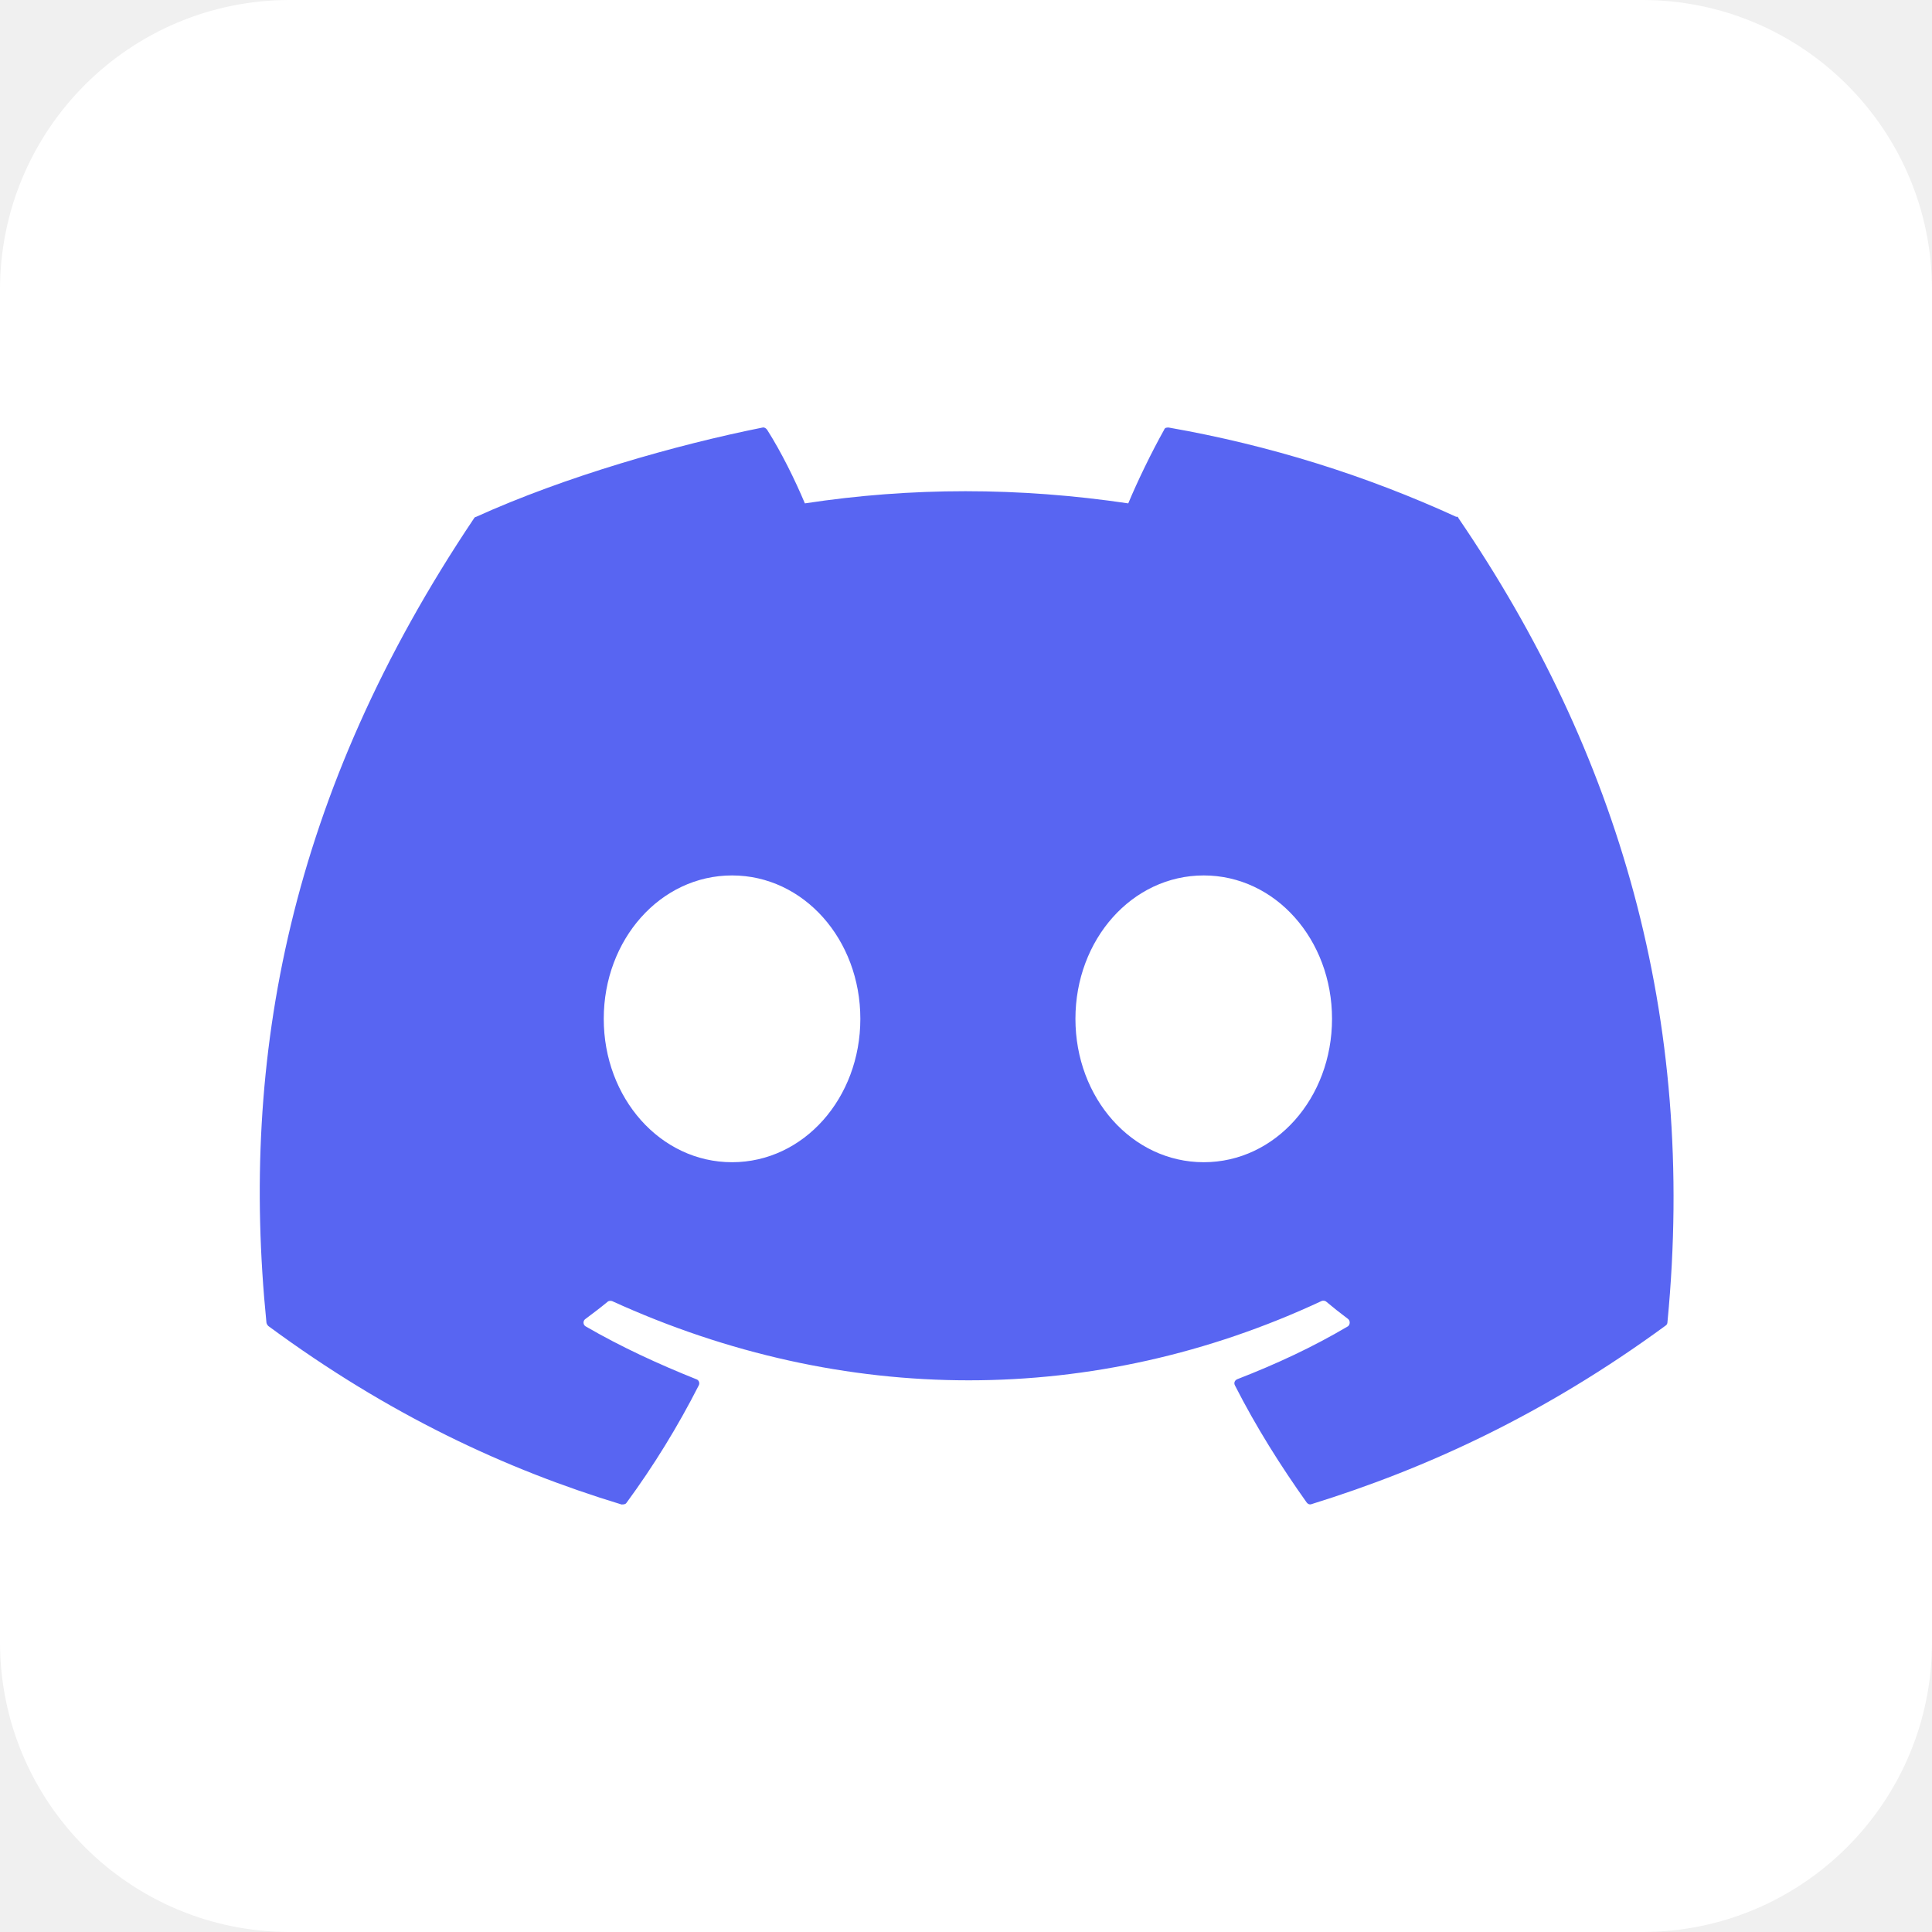
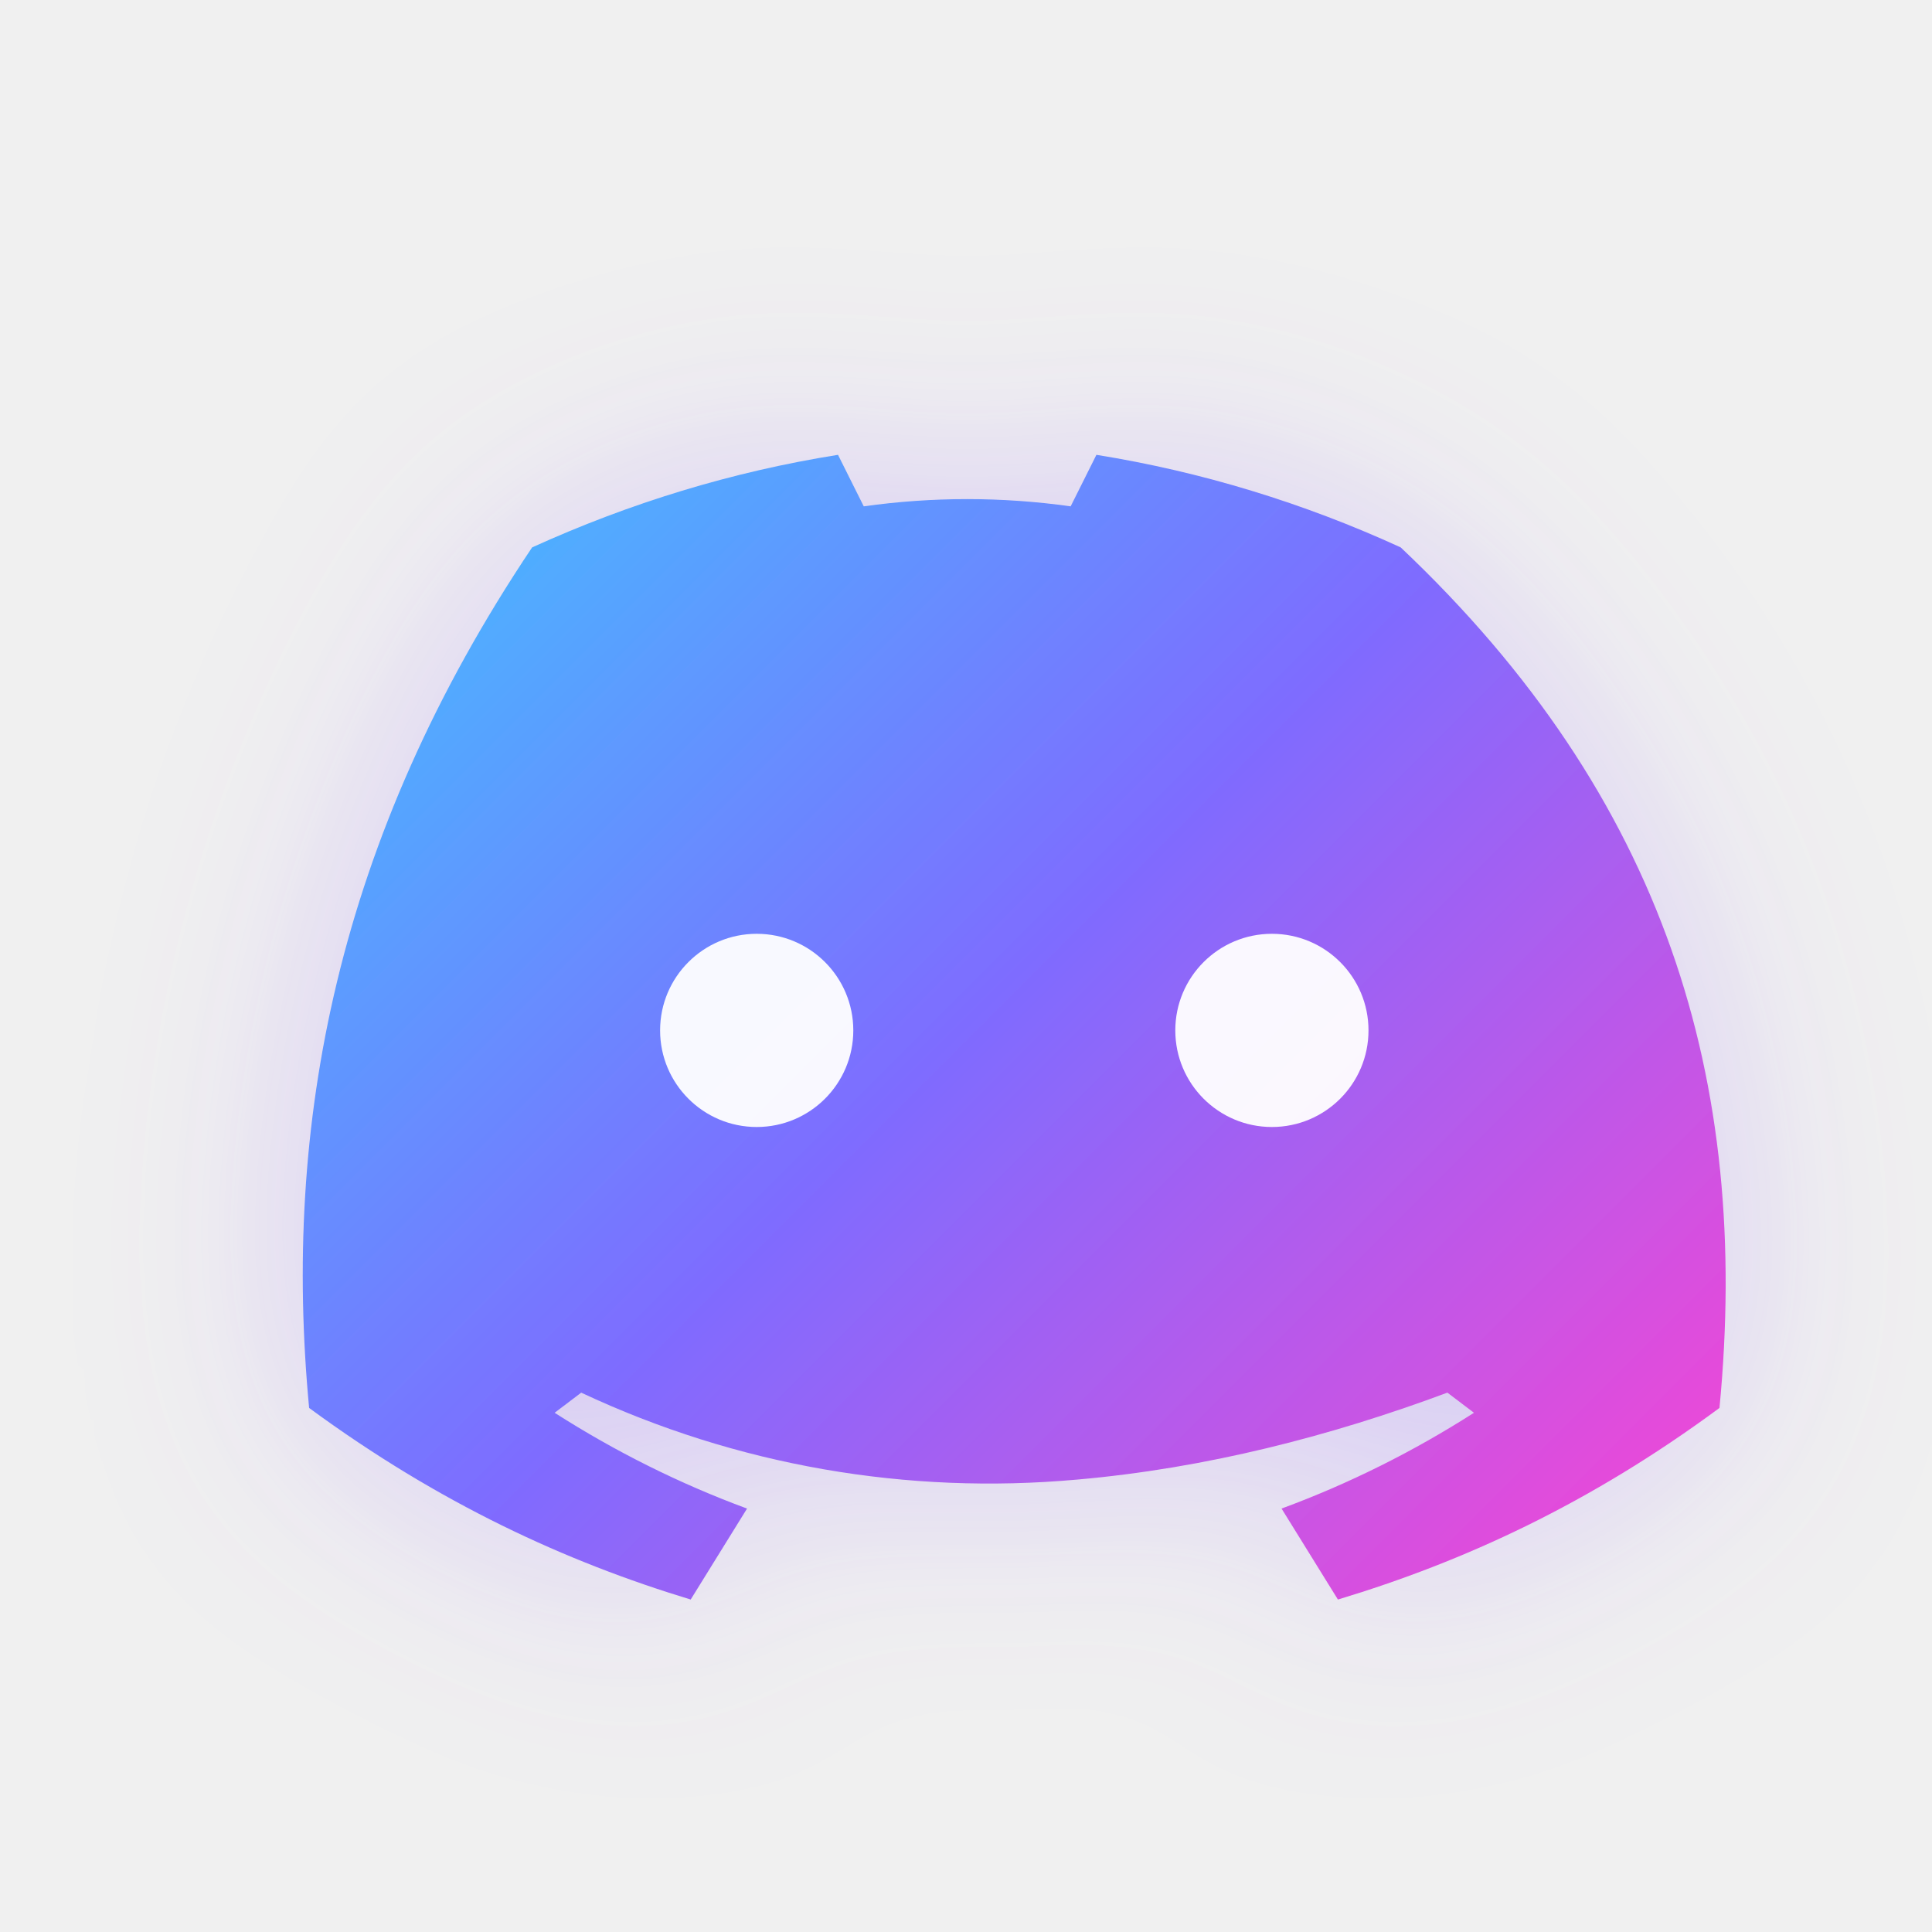
- <svg xmlns="http://www.w3.org/2000/svg" width="800px" height="800px" viewBox="0 0 512 512" fill="#5865f2" aria-label="Discord" role="img" version="1.1">
-   <rect width="512" height="512" rx="15%" fill="#ffffff" />
-   <path d="m386 137c-24-11-49.5-19-76.3-23.7c-.5 0-1 0-1.2.6c-3.3 5.9-7 13.5-9.5 19.5c-29-4.3-57.5-4.3-85.7 0c-2.6-6.2-6.3-13.7-10-19.5c-.3-.4-.7-.7-1.2-.6c-23 4.6-52.4 13-76 23.7c-.2 0-.4.2-.5.4c-49 73-62 143-55 213c0 .3.2.7.5 1c32 23.6 63 38 93.6 47.3c.5 0 1 0 1.3-.4c7.2-9.8 13.6-20.2 19.2-31.2c.3-.6 0-1.4-.7-1.6c-10-4-20-8.6-29.3-14c-.7-.4-.8-1.5 0-2c2-1.5 4-3 5.8-4.5c.3-.3.8-.3 1.2-.2c61.4 28 128 28 188 0c.4-.2.9-.1 1.2.1c1.9 1.6 3.8 3.1 5.8 4.6c.7.5.6 1.6 0 2c-9.3 5.5-19 10-29.3 14c-.7.3-1 1-.6 1.7c5.6 11 12.1 21.3 19 31c.3.4.8.6 1.3.4c30.6-9.5 61.7-23.8 93.8-47.3c.3-.2.5-.5.5-1c7.8-80.9-13.1-151-55.4-213c0-.2-.3-.4-.5-.4Zm-192 171c-19 0-34-17-34-38c0-21 15-38 34-38c19 0 34 17 34 38c0 21-15 38-34 38zm125 0c-19 0-34-17-34-38c0-21 15-38 34-38c19 0 34 17 34 38c0 21-15 38-34 38z" fill="#5865f2" />
+ <svg xmlns="http://www.w3.org/2000/svg" viewBox="0 0 24 24" fill="none">
+   <defs>
+     <linearGradient id="ptvGrad" x1="3" y1="3" x2="21" y2="21" gradientUnits="userSpaceOnUse">
+       <stop stop-color="#31D8FF" />
+       <stop offset="0.52" stop-color="#7E6CFF" />
+       <stop offset="1" stop-color="#FF43D1" />
+     </linearGradient>
+     <filter id="ptvGlow" x="-50%" y="-50%" width="200%" height="200%">
+       <feDropShadow dx="0" dy="0" stdDeviation="1.3" flood-color="#9B6BFF" flood-opacity="0.28" />
+     </filter>
+   </defs>
+   <g filter="url(#ptvGlow)">
+     <path d="M17.4 6.8C16.2 6.25 14.93 5.86 13.62 5.65L13.3 6.29C12.45 6.17 11.58 6.17 10.73 6.29L10.41 5.65C9.09 5.86 7.82 6.25 6.61 6.8C4.17 10.44 3.51 13.99 3.84 17.49C5.46 18.68 7.03 19.4 8.58 19.87L9.28 18.74C8.44 18.43 7.64 18.03 6.89 17.55L7.22 17.3C9.16 18.21 11.27 18.57 13.38 18.38C14.98 18.24 16.53 17.84 17.98 17.3L18.31 17.55C17.56 18.03 16.76 18.43 15.92 18.74L16.62 19.87C18.18 19.4 19.75 18.68 21.36 17.49C21.75 13.43 20.69 9.91 17.4 6.8Z" fill="url(#ptvGrad)" />
+     <circle cx="9.4" cy="12.8" r="1.2" fill="white" fill-opacity="0.95" />
+     <circle cx="15.8" cy="12.8" r="1.2" fill="white" fill-opacity="0.95" />
+   </g>
</svg>
